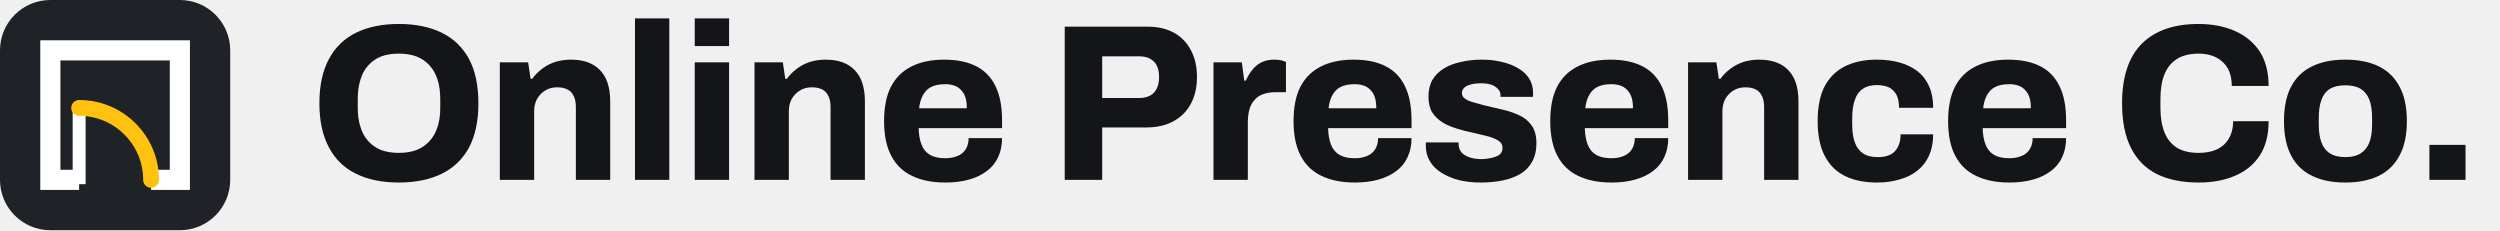
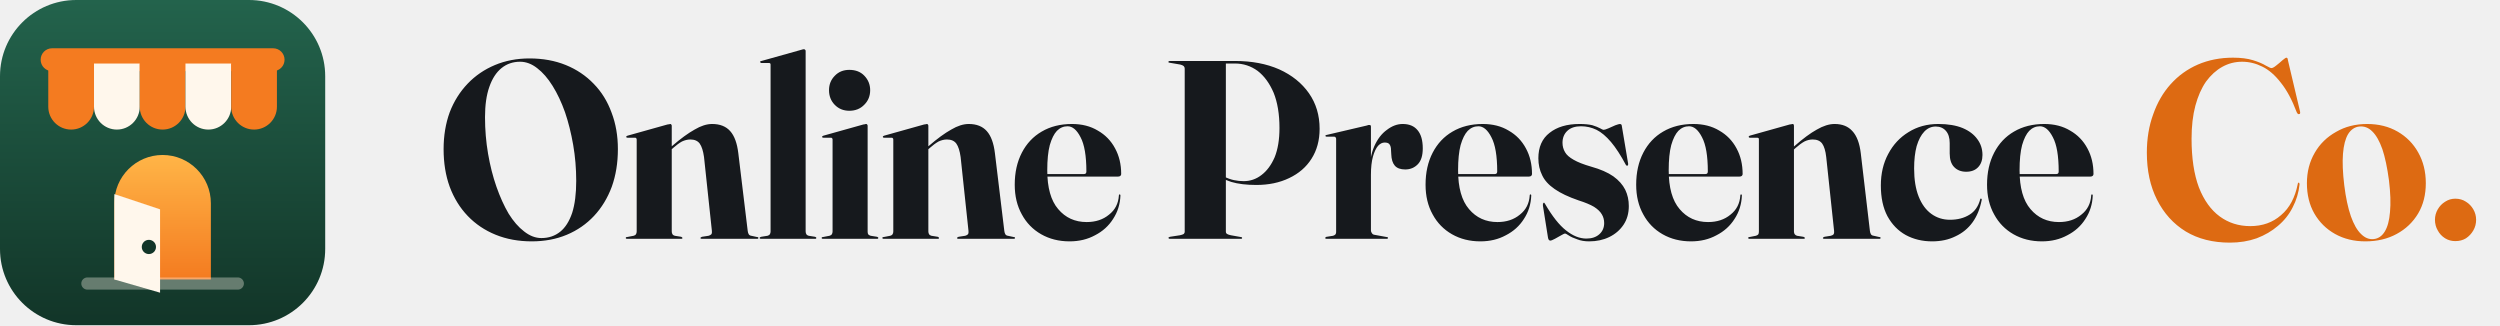
- <svg xmlns="http://www.w3.org/2000/svg" viewBox="0 0 695 64" role="img" aria-label="Online Presence Co.">
-   <g transform="translate(0 0) scale(2)">
-     <rect width="32" height="32" rx="7" fill="#1F2226" />
-     <path d="M11 25H7V7h18v18h-4" fill="none" stroke="#FFFFFF" stroke-width="2.8" stroke-linejoin="miter" />
-     <path d="M11 25.6V15" stroke="#FFFFFF" stroke-width="1.8" />
-     <path d="M11 15a10 10 0 0 1 10 10" fill="none" stroke="#FFC20E" stroke-width="2.2" stroke-linecap="round" />
-   </g>
-   <g transform="translate(86 50) scale(0.62)">
-     <path fill="#141518" d="M40.1 1.2Q29 1.2 21 -2.7Q13 -6.6 8.8 -14.5Q4.5 -22.5 4.5 -34.3Q4.5 -46.3 8.8 -54.2Q13 -62.1 21 -66Q29 -69.9 40.1 -69.9Q51.3 -69.9 59.3 -66Q67.3 -62.1 71.6 -54.2Q75.8 -46.3 75.8 -34.3Q75.8 -22.5 71.6 -14.5Q67.3 -6.6 59.3 -2.7Q51.3 1.2 40.1 1.2ZM40.1 -12.1Q44.7 -12.1 48.1 -13.4Q51.6 -14.8 53.9 -17.4Q56.3 -20 57.5 -23.8Q58.7 -27.5 58.7 -32.3V-36.2Q58.7 -41.1 57.5 -44.9Q56.3 -48.7 53.9 -51.3Q51.6 -53.9 48.1 -55.3Q44.7 -56.6 40.1 -56.6Q35.6 -56.6 32.1 -55.3Q28.7 -53.9 26.4 -51.3Q24 -48.7 22.9 -44.9Q21.7 -41.1 21.7 -36.2V-32.3Q21.7 -27.5 22.9 -23.8Q24 -20 26.4 -17.4Q28.7 -14.8 32.1 -13.4Q35.6 -12.1 40.1 -12.1Z M85.4 0V-52.7H98.1L99.2 -45.3H99.9Q101.9 -48 104.5 -49.9Q107 -51.8 110.3 -52.9Q113.6 -53.9 117.3 -53.9Q122.8 -53.9 126.7 -51.9Q130.7 -49.8 132.8 -45.7Q134.9 -41.5 134.9 -35V0H119.5V-32.7Q119.5 -35 118.9 -36.7Q118.3 -38.3 117.3 -39.4Q116.2 -40.5 114.6 -41Q113.1 -41.5 111.1 -41.5Q108.1 -41.5 105.8 -40.1Q103.5 -38.7 102.1 -36.3Q100.8 -33.9 100.8 -30.8V0Z M146 0V-72.4H161.4V0Z M172.8 -60V-72.4H188.2V-60ZM172.8 0V-52.7H188.2V0Z M199.6 0V-52.7H212.3L213.4 -45.3H214.1Q216.1 -48 218.7 -49.9Q221.2 -51.8 224.5 -52.9Q227.8 -53.9 231.5 -53.9Q237 -53.9 240.9 -51.9Q244.9 -49.8 247 -45.7Q249.1 -41.5 249.1 -35V0H233.7V-32.7Q233.7 -35 233.1 -36.7Q232.5 -38.3 231.5 -39.4Q230.4 -40.5 228.8 -41Q227.3 -41.5 225.3 -41.5Q222.3 -41.5 220 -40.1Q217.7 -38.7 216.3 -36.3Q215 -33.9 215 -30.8V0Z M285.2 1.2Q276.4 1.2 270.2 -1.8Q264.1 -4.7 260.9 -10.8Q257.7 -16.9 257.7 -26.3Q257.7 -35.8 260.8 -41.8Q264 -47.9 270.1 -50.9Q276.1 -53.9 284.7 -53.9Q293.1 -53.9 298.9 -51Q304.7 -48.1 307.6 -42.1Q310.6 -36.1 310.6 -26.7V-23.2H273.2Q273.3 -18.8 274.5 -15.8Q275.7 -12.7 278.3 -11.2Q280.9 -9.7 285.1 -9.7Q287.6 -9.7 289.5 -10.3Q291.5 -10.9 292.8 -12Q294.2 -13.2 294.9 -14.9Q295.6 -16.6 295.6 -18.7H310.6Q310.6 -13.9 308.8 -10.1Q307.1 -6.4 303.7 -3.9Q300.4 -1.4 295.7 -0.1Q291 1.2 285.2 1.2ZM273.4 -32.1H294.8Q294.8 -34.9 294.2 -36.9Q293.5 -39 292.2 -40.3Q290.9 -41.7 289.1 -42.3Q287.3 -42.9 285.1 -42.9Q281.4 -42.9 278.9 -41.7Q276.5 -40.5 275.2 -38.1Q273.8 -35.7 273.4 -32.1Z  M338.7 0V-68.7H375.7Q382.8 -68.7 387.8 -65.9Q392.7 -63.1 395.3 -58.1Q398 -53 398 -46.2Q398 -39.3 395.3 -34.2Q392.6 -29.1 387.5 -26.3Q382.4 -23.5 375.3 -23.5H355.5V0ZM355.5 -36.7H372Q376.4 -36.7 378.7 -39.1Q381 -41.6 381 -46.1Q381 -49.2 380 -51.2Q379 -53.2 377 -54.3Q375 -55.4 372 -55.4H355.5Z M405.4 0V-52.7H418.1L419.2 -44.5H419.9Q421.1 -47.2 422.8 -49.3Q424.5 -51.5 426.9 -52.7Q429.4 -53.9 432.6 -53.9Q434.3 -53.9 435.8 -53.6Q437.2 -53.2 437.9 -52.9V-39.3H433.1Q430 -39.3 427.6 -38.4Q425.3 -37.6 423.8 -35.8Q422.2 -34.1 421.5 -31.5Q420.8 -29 420.8 -25.6V0Z M468.8 1.2Q460 1.2 453.8 -1.8Q447.7 -4.7 444.5 -10.8Q441.3 -16.9 441.3 -26.3Q441.3 -35.8 444.4 -41.8Q447.6 -47.9 453.7 -50.9Q459.7 -53.9 468.3 -53.9Q476.7 -53.9 482.5 -51Q488.3 -48.1 491.2 -42.1Q494.2 -36.1 494.2 -26.7V-23.2H456.8Q456.9 -18.8 458.1 -15.8Q459.3 -12.7 461.9 -11.2Q464.5 -9.7 468.7 -9.7Q471.2 -9.7 473.1 -10.3Q475.1 -10.9 476.4 -12Q477.8 -13.2 478.5 -14.9Q479.2 -16.6 479.2 -18.7H494.2Q494.2 -13.9 492.4 -10.1Q490.7 -6.4 487.3 -3.9Q484 -1.4 479.3 -0.1Q474.6 1.2 468.8 1.2ZM457 -32.1H478.4Q478.4 -34.9 477.8 -36.9Q477.1 -39 475.8 -40.3Q474.5 -41.7 472.7 -42.3Q470.9 -42.9 468.7 -42.9Q465 -42.9 462.5 -41.7Q460.1 -40.5 458.8 -38.1Q457.4 -35.7 457 -32.1Z M525.2 1.2Q519.9 1.2 515.4 0.1Q510.9 -1.1 507.6 -3.2Q504.2 -5.3 502.4 -8.4Q500.6 -11.4 500.6 -15.4Q500.6 -15.8 500.6 -16.2Q500.6 -16.6 500.7 -16.8H515.3Q515.3 -16.6 515.3 -16.4Q515.3 -16.1 515.3 -15.9Q515.4 -13.6 516.8 -12.1Q518.2 -10.7 520.5 -10Q522.8 -9.3 525.5 -9.3Q527.6 -9.3 529.8 -9.8Q532 -10.2 533.5 -11.2Q535 -12.3 535 -14.2Q535 -16.5 533.1 -17.6Q531.2 -18.8 528.2 -19.6Q525.1 -20.3 521.5 -21.2Q518 -21.9 514.5 -23Q511.1 -24 508.2 -25.7Q505.3 -27.5 503.5 -30.2Q501.8 -33 501.8 -37.3Q501.8 -41.7 503.6 -44.9Q505.5 -48 508.8 -50Q512.1 -52 516.5 -52.9Q520.9 -53.9 525.8 -53.9Q530.5 -53.9 534.6 -52.9Q538.7 -52 541.9 -50.1Q545.1 -48.3 546.9 -45.5Q548.7 -42.7 548.7 -39Q548.7 -38.5 548.7 -37.9Q548.6 -37.3 548.6 -37.2H534.1V-37.9Q534.1 -39.7 532.9 -40.8Q531.8 -42 529.9 -42.7Q527.9 -43.3 525.4 -43.3Q523.7 -43.3 522.2 -43.1Q520.6 -42.8 519.4 -42.3Q518.2 -41.8 517.5 -40.9Q516.8 -40.1 516.8 -38.9Q516.8 -37.3 518.2 -36.4Q519.5 -35.4 521.8 -34.8Q524.1 -34.1 526.9 -33.4Q530.6 -32.5 534.6 -31.6Q538.7 -30.7 542.2 -29.1Q545.7 -27.6 547.9 -24.6Q550.2 -21.6 550.2 -16.4Q550.2 -11.5 548.2 -8Q546.3 -4.6 542.9 -2.6Q539.4 -0.6 534.9 0.3Q530.4 1.2 525.2 1.2Z M583.9 1.2Q575.1 1.2 568.9 -1.8Q562.8 -4.7 559.6 -10.8Q556.4 -16.9 556.4 -26.3Q556.4 -35.8 559.5 -41.8Q562.7 -47.9 568.8 -50.9Q574.8 -53.9 583.4 -53.9Q591.8 -53.9 597.6 -51Q603.4 -48.1 606.3 -42.1Q609.3 -36.1 609.3 -26.7V-23.2H571.9Q572 -18.8 573.2 -15.8Q574.4 -12.7 577 -11.2Q579.6 -9.7 583.8 -9.7Q586.3 -9.7 588.2 -10.3Q590.2 -10.9 591.5 -12Q592.9 -13.2 593.6 -14.9Q594.3 -16.6 594.3 -18.7H609.3Q609.3 -13.9 607.5 -10.1Q605.8 -6.4 602.4 -3.9Q599.1 -1.4 594.4 -0.1Q589.7 1.2 583.9 1.2ZM572.1 -32.1H593.5Q593.5 -34.9 592.9 -36.9Q592.2 -39 590.9 -40.3Q589.6 -41.7 587.8 -42.3Q586 -42.9 583.8 -42.9Q580.1 -42.9 577.6 -41.7Q575.2 -40.5 573.9 -38.1Q572.5 -35.7 572.1 -32.1Z M618.2 0V-52.7H630.9L632 -45.3H632.7Q634.7 -48 637.3 -49.9Q639.8 -51.8 643.1 -52.9Q646.4 -53.9 650.1 -53.9Q655.6 -53.9 659.5 -51.9Q663.5 -49.8 665.6 -45.7Q667.7 -41.5 667.7 -35V0H652.3V-32.7Q652.3 -35 651.7 -36.7Q651.1 -38.3 650.1 -39.4Q649 -40.5 647.4 -41Q645.9 -41.5 643.9 -41.5Q640.9 -41.5 638.6 -40.1Q636.3 -38.7 634.9 -36.3Q633.6 -33.9 633.6 -30.8V0Z M702.9 1.2Q694.4 1.2 688.4 -1.8Q682.5 -4.8 679.4 -10.9Q676.3 -17 676.3 -26.3Q676.3 -35.8 679.4 -41.9Q682.6 -47.9 688.5 -50.9Q694.5 -53.9 702.9 -53.9Q708.5 -53.9 713.1 -52.6Q717.7 -51.3 721.1 -48.7Q724.5 -46 726.3 -41.9Q728.1 -37.9 728.1 -32.3H712.8Q712.8 -35.8 711.7 -38Q710.6 -40.2 708.4 -41.4Q706.1 -42.5 702.8 -42.5Q699 -42.5 696.5 -40.8Q694.1 -39.2 693 -35.9Q691.8 -32.6 691.8 -27.8V-24.7Q691.8 -20 693 -16.7Q694.2 -13.5 696.7 -11.8Q699.2 -10.2 703.3 -10.2Q706.6 -10.2 708.9 -11.3Q711.1 -12.4 712.3 -14.8Q713.5 -17.1 713.5 -20.4H728.1Q728.1 -15.1 726.3 -11Q724.5 -6.9 721.1 -4.2Q717.8 -1.5 713.1 -0.2Q708.5 1.2 702.9 1.2Z M762.3 1.2Q753.5 1.2 747.3 -1.8Q741.2 -4.7 738 -10.8Q734.8 -16.9 734.8 -26.3Q734.8 -35.8 737.9 -41.8Q741.1 -47.9 747.2 -50.9Q753.2 -53.9 761.8 -53.9Q770.2 -53.9 776 -51Q781.8 -48.1 784.7 -42.1Q787.7 -36.1 787.7 -26.7V-23.2H750.3Q750.4 -18.8 751.6 -15.8Q752.8 -12.7 755.4 -11.2Q758 -9.7 762.2 -9.7Q764.7 -9.7 766.6 -10.3Q768.6 -10.9 769.9 -12Q771.3 -13.2 772 -14.9Q772.7 -16.6 772.7 -18.7H787.7Q787.7 -13.9 785.9 -10.1Q784.2 -6.4 780.8 -3.9Q777.5 -1.4 772.8 -0.1Q768.1 1.2 762.3 1.2ZM750.5 -32.1H771.9Q771.9 -34.9 771.3 -36.9Q770.6 -39 769.3 -40.3Q768 -41.7 766.2 -42.3Q764.4 -42.9 762.2 -42.9Q758.5 -42.9 756 -41.7Q753.6 -40.5 752.3 -38.1Q750.9 -35.7 750.5 -32.1Z  M847.1 1.2Q836.1 1.2 828.4 -2.6Q820.8 -6.4 816.8 -14.3Q812.8 -22.2 812.8 -34.3Q812.8 -52.2 821.7 -61.1Q830.6 -69.9 847.1 -69.9Q856.2 -69.9 863.3 -66.8Q870.4 -63.7 874.5 -57.6Q878.5 -51.4 878.5 -42.1H862Q862 -46.7 860.2 -50Q858.3 -53.2 855 -54.9Q851.7 -56.6 847.2 -56.6Q841.2 -56.6 837.4 -54.2Q833.6 -51.8 831.8 -47.3Q830 -42.8 830 -36.3V-32.4Q830 -25.9 831.8 -21.3Q833.6 -16.8 837.4 -14.4Q841.2 -12.1 847.1 -12.1Q852 -12.1 855.4 -13.7Q858.9 -15.4 860.7 -18.6Q862.6 -21.8 862.6 -26.3H878.5Q878.5 -17.1 874.6 -11Q870.6 -4.9 863.6 -1.9Q856.5 1.2 847.1 1.2Z M912.9 1.2Q904.1 1.2 898 -1.8Q891.8 -4.8 888.6 -10.9Q885.4 -17 885.4 -26.3Q885.4 -35.8 888.6 -41.8Q891.8 -47.9 898 -50.9Q904.1 -53.9 912.9 -53.9Q921.7 -53.9 927.9 -50.9Q934 -47.9 937.2 -41.8Q940.5 -35.8 940.5 -26.3Q940.5 -17 937.2 -10.9Q934 -4.8 927.9 -1.8Q921.7 1.2 912.9 1.2ZM912.9 -10.2Q917.2 -10.2 919.8 -11.9Q922.4 -13.5 923.7 -16.8Q924.9 -20 924.9 -24.7V-27.9Q924.9 -32.6 923.7 -35.9Q922.4 -39.2 919.8 -40.8Q917.2 -42.4 912.9 -42.4Q908.6 -42.4 906 -40.8Q903.4 -39.2 902.2 -35.9Q901 -32.6 901 -27.9V-24.7Q901 -20 902.2 -16.8Q903.4 -13.5 906 -11.9Q908.6 -10.2 912.9 -10.2Z M950.6 0V-15.7H966.8V0Z" />
+ <svg xmlns="http://www.w3.org/2000/svg" viewBox="0 0 492 64" role="img" aria-label="Online Presence Co.">
+   <defs>
+     <linearGradient id="wg" x1="0" y1="0" x2="0" y2="1">
+       <stop offset="0" stop-color="#23634C" />
+       <stop offset="1" stop-color="#123528" />
+     </linearGradient>
+     <linearGradient id="wl" x1="0" y1="0" x2="0" y2="1">
+       <stop offset="0" stop-color="#FFB547" />
+       <stop offset="1" stop-color="#F47B20" />
+     </linearGradient>
+   </defs>
+   <rect width="64" height="64" rx="15" fill="url(#wg)" />
+   <rect x="8" y="9.5" width="48" height="4.5" rx="2.25" fill="#F47B20" />
+   <path d="M9.50 12.5H18.50V21A4.50 4.50 0 0 1 9.50 21Z" fill="#F47B20" />
+   <path d="M18.50 12.5H27.50V21A4.50 4.50 0 0 1 18.50 21Z" fill="#FFF7EC" />
+   <path d="M27.50 12.5H36.50V21A4.50 4.50 0 0 1 27.50 21Z" fill="#F47B20" />
+   <path d="M36.50 12.5H45.50V21A4.50 4.50 0 0 1 36.50 21Z" fill="#FFF7EC" />
+   <path d="M45.50 12.5H54.50V21A4.50 4.50 0 0 1 45.50 21Z" fill="#F47B20" />
+   <path d="M22.5 55V40a9.5 9.5 0 0 1 19 0V55z" fill="url(#wl)" />
+   <path d="M22.5 55V38.2L31.5 41.2V57.6z" fill="#FFF7EC" />
+   <circle cx="29.3" cy="48.6" r="1.4" fill="#123528" />
+   <rect x="16" y="54.6" width="32" height="2.4" rx="1.2" fill="#FFF7EC" opacity=".35" />
+   <g transform="translate(86 47) scale(0.5)">
+     <path fill="#16191D" d="M36.4 -71.0Q44.3 -71.0 50.7 -68.4Q57.1 -65.8 61.7 -61.0Q66.3 -56.3 68.7 -49.7Q71.2 -43.2 71.2 -35.3Q71.2 -27.2 68.8 -20.5Q66.3 -13.8 61.8 -9.0Q57.3 -4.2 51.1 -1.6Q44.9 1.0 37.3 1.0Q29.5 1.0 23.1 -1.6Q16.7 -4.2 12.1 -9.0Q7.5 -13.8 5.0 -20.5Q2.6 -27.1 2.6 -35.3Q2.6 -43.2 5.0 -49.8Q7.5 -56.3 12.1 -61.1Q16.6 -65.8 22.8 -68.4Q29.0 -71.0 36.4 -71.0ZM54.8 -22.8Q54.8 -30.1 53.6 -37.0Q52.4 -43.9 50.4 -49.8Q48.3 -55.7 45.5 -60.2Q42.7 -64.7 39.4 -67.2Q36.2 -69.7 32.7 -69.7Q28.5 -69.7 25.4 -67.2Q22.3 -64.7 20.6 -59.8Q18.9 -55.0 18.9 -47.9Q18.9 -40.5 20.1 -33.5Q21.3 -26.5 23.4 -20.5Q25.5 -14.5 28.2 -9.9Q31.0 -5.4 34.3 -2.9Q37.6 -0.3 41.1 -0.3Q45.4 -0.3 48.5 -2.8Q51.5 -5.2 53.2 -10.2Q54.8 -15.2 54.8 -22.8Z M92.4 -44.5V-2.9Q92.4 -2.2 92.7 -1.8Q92.9 -1.4 93.6 -1.2L96.1 -0.8Q96.6 -0.6 96.6 -0.3Q96.6 0.0 96.2 0.0H74.7Q74.6 0.0 74.4 -0.1Q74.3 -0.2 74.3 -0.3Q74.3 -0.5 74.4 -0.6Q74.5 -0.7 74.8 -0.7L77.4 -1.2Q78.1 -1.4 78.3 -1.8Q78.6 -2.2 78.6 -2.9V-39.1Q78.6 -39.4 78.4 -39.6Q78.3 -39.8 77.9 -39.8H75.0Q74.7 -39.8 74.6 -39.9Q74.5 -40.0 74.5 -40.2Q74.5 -40.4 74.6 -40.4Q74.8 -40.5 75.0 -40.6L90.7 -45.0Q91.2 -45.1 91.4 -45.1Q91.6 -45.2 91.8 -45.2Q92.1 -45.2 92.2 -45.0Q92.4 -44.8 92.4 -44.5ZM91.2 -34.2 90.7 -34.8 92.5 -36.5Q97.6 -40.9 101.4 -43.0Q105.1 -45.2 108.3 -45.2Q112.9 -45.2 115.4 -42.4Q117.9 -39.6 118.6 -33.7L122.3 -3.1Q122.4 -2.3 122.7 -1.8Q123.0 -1.3 123.7 -1.2L126.0 -0.7Q126.3 -0.7 126.4 -0.6Q126.5 -0.5 126.5 -0.3Q126.5 -0.2 126.4 -0.1Q126.3 0.0 126.0 0.0H104.2Q103.7 0.0 103.7 -0.3Q103.7 -0.6 104.3 -0.8L106.9 -1.2Q107.6 -1.4 108.0 -1.8Q108.3 -2.3 108.2 -3.1L105.1 -32.2Q104.6 -35.8 103.4 -37.5Q102.2 -39.1 99.7 -39.1Q98.1 -39.1 96.4 -38.3Q94.8 -37.4 93.0 -35.8Z M145.1 -74.0V-2.9Q145.1 -2.2 145.4 -1.8Q145.6 -1.4 146.3 -1.2L148.8 -0.8Q149.1 -0.7 149.2 -0.6Q149.3 -0.5 149.3 -0.3Q149.3 -0.2 149.2 -0.1Q149.1 0.0 148.9 0.0H127.4Q127.3 0.0 127.1 -0.1Q127.0 -0.2 127.0 -0.3Q127.0 -0.5 127.1 -0.6Q127.3 -0.7 127.6 -0.8L130.1 -1.2Q130.8 -1.4 131.0 -1.8Q131.3 -2.2 131.3 -2.9V-68.6Q131.3 -68.9 131.1 -69.1Q131.0 -69.2 130.6 -69.2H127.7Q127.4 -69.2 127.3 -69.4Q127.2 -69.5 127.2 -69.6Q127.2 -69.8 127.3 -69.9Q127.5 -70.0 127.7 -70.0L143.4 -74.4Q143.9 -74.5 144.1 -74.6Q144.3 -74.6 144.5 -74.6Q144.8 -74.6 144.9 -74.4Q145.1 -74.2 145.1 -74.0Z M169.5 -44.5V-2.9Q169.5 -2.2 169.7 -1.8Q170.0 -1.4 170.7 -1.2L173.2 -0.8Q173.5 -0.7 173.6 -0.6Q173.7 -0.5 173.7 -0.3Q173.7 -0.2 173.6 -0.1Q173.5 0.0 173.3 0.0H151.8Q151.7 0.0 151.5 -0.1Q151.4 -0.2 151.4 -0.3Q151.4 -0.5 151.5 -0.6Q151.6 -0.7 151.9 -0.7L154.5 -1.2Q155.2 -1.4 155.4 -1.8Q155.7 -2.2 155.7 -2.9V-39.1Q155.7 -39.4 155.5 -39.6Q155.4 -39.8 155.0 -39.8H152.1Q151.8 -39.8 151.7 -39.9Q151.6 -40.0 151.6 -40.2Q151.6 -40.4 151.7 -40.4Q151.9 -40.5 152.1 -40.6L167.8 -45.0Q168.3 -45.1 168.5 -45.1Q168.6 -45.2 168.9 -45.2Q169.2 -45.2 169.3 -45.0Q169.5 -44.8 169.5 -44.5ZM162.3 -50.4Q158.8 -50.4 156.5 -52.8Q154.3 -55.1 154.3 -58.5Q154.3 -61.9 156.6 -64.2Q158.8 -66.5 162.3 -66.5Q166.0 -66.5 168.2 -64.2Q170.5 -61.8 170.5 -58.5Q170.5 -55.1 168.2 -52.8Q165.9 -50.4 162.3 -50.4Z M193.4 -44.5V-2.9Q193.4 -2.2 193.7 -1.8Q193.9 -1.4 194.6 -1.2L197.1 -0.8Q197.6 -0.6 197.6 -0.3Q197.6 0.0 197.2 0.0H175.7Q175.6 0.0 175.4 -0.1Q175.3 -0.2 175.3 -0.3Q175.3 -0.5 175.4 -0.6Q175.5 -0.7 175.8 -0.7L178.4 -1.2Q179.1 -1.4 179.3 -1.8Q179.6 -2.2 179.6 -2.9V-39.1Q179.6 -39.4 179.4 -39.6Q179.3 -39.8 178.9 -39.8H176.0Q175.7 -39.8 175.6 -39.9Q175.5 -40.0 175.5 -40.2Q175.5 -40.4 175.6 -40.4Q175.8 -40.5 176.0 -40.6L191.7 -45.0Q192.2 -45.1 192.4 -45.1Q192.6 -45.2 192.8 -45.2Q193.1 -45.2 193.2 -45.0Q193.4 -44.8 193.4 -44.5ZM192.2 -34.2 191.7 -34.8 193.5 -36.5Q198.6 -40.9 202.4 -43.0Q206.1 -45.2 209.3 -45.2Q213.9 -45.2 216.4 -42.4Q218.9 -39.6 219.6 -33.7L223.3 -3.1Q223.4 -2.3 223.7 -1.8Q224.0 -1.3 224.7 -1.2L227.0 -0.7Q227.3 -0.7 227.4 -0.6Q227.5 -0.5 227.5 -0.3Q227.5 -0.2 227.4 -0.1Q227.3 0.0 227.0 0.0H205.2Q204.7 0.0 204.7 -0.3Q204.7 -0.6 205.3 -0.8L207.9 -1.2Q208.6 -1.4 209.0 -1.8Q209.3 -2.3 209.2 -3.1L206.1 -32.2Q205.6 -35.8 204.4 -37.5Q203.2 -39.1 200.7 -39.1Q199.1 -39.1 197.4 -38.3Q195.8 -37.4 194.0 -35.8Z M269.3 -25.5Q269.3 -25.1 269.0 -24.8Q268.7 -24.5 268.1 -24.5H237.0V-25.5H254.7Q255.6 -25.5 255.6 -26.5Q255.6 -35.7 253.3 -40.0Q251.1 -44.3 248.2 -44.3Q245.8 -44.3 244.0 -42.5Q242.3 -40.7 241.2 -36.9Q240.2 -33.1 240.2 -27.0Q240.2 -16.7 244.5 -11.7Q248.8 -6.6 255.7 -6.6Q261.0 -6.6 264.5 -9.5Q268.1 -12.3 268.4 -17.1Q268.4 -17.3 268.5 -17.4Q268.6 -17.5 268.7 -17.5Q268.8 -17.5 268.9 -17.4Q269.0 -17.3 269.0 -17.0Q268.8 -11.9 266.1 -7.8Q263.5 -3.7 259.0 -1.4Q254.6 1.0 249.0 1.0Q242.7 1.0 237.8 -1.8Q232.9 -4.6 230.2 -9.6Q227.4 -14.6 227.4 -21.3Q227.4 -28.5 230.2 -33.9Q233.0 -39.3 238.0 -42.2Q243.1 -45.2 249.9 -45.2Q255.8 -45.2 260.1 -42.6Q264.5 -40.1 266.9 -35.6Q269.3 -31.2 269.3 -25.5Z  M347.4 -43.3Q347.4 -36.5 344.2 -31.5Q341.1 -26.6 335.4 -23.9Q329.8 -21.2 322.5 -21.2Q316.6 -21.2 312.6 -22.4Q308.6 -23.7 305.3 -26.2L305.5 -27.0Q307.8 -25.4 309.8 -24.5Q311.8 -23.5 313.7 -23.1Q315.6 -22.7 317.5 -22.7Q321.4 -22.7 324.5 -25.1Q327.7 -27.5 329.7 -32.1Q331.6 -36.8 331.6 -43.6Q331.6 -51.8 329.3 -57.5Q326.9 -63.1 323.0 -66.1Q319.0 -69.0 314.1 -69.0H310.5V-2.8Q310.5 -2.2 311.0 -1.9Q311.5 -1.6 312.5 -1.4L316.4 -0.7Q316.6 -0.7 316.8 -0.6Q316.9 -0.5 316.9 -0.3Q316.9 -0.2 316.8 -0.1Q316.7 0.0 316.4 0.0H288.5Q288.2 0.0 288.1 -0.1Q287.9 -0.2 287.9 -0.4Q287.9 -0.6 288.5 -0.8L292.4 -1.4Q293.4 -1.6 293.9 -1.9Q294.3 -2.3 294.3 -2.7V-67.0Q294.3 -67.6 293.9 -68.0Q293.4 -68.4 292.5 -68.6L288.4 -69.3Q287.9 -69.3 287.9 -69.6Q287.9 -69.8 288.0 -69.9Q288.2 -70.0 288.4 -70.0H314.1Q324.0 -70.0 331.5 -66.7Q339.0 -63.3 343.2 -57.3Q347.4 -51.3 347.4 -43.3Z M367.0 -25.6Q367.0 -32.0 368.9 -36.4Q370.8 -40.7 373.9 -42.9Q376.9 -45.2 380.1 -45.2Q384.0 -45.2 386.0 -42.7Q388.0 -40.3 388.0 -35.6Q388.0 -31.4 386.1 -29.4Q384.1 -27.3 381.1 -27.3Q378.3 -27.3 377.0 -28.8Q375.7 -30.3 375.6 -33.3L375.5 -35.0Q375.5 -36.4 374.9 -37.2Q374.4 -37.9 373.0 -37.9Q371.6 -37.9 370.4 -36.6Q369.2 -35.2 368.4 -32.4Q367.6 -29.5 367.6 -25.2ZM367.6 -44.1V-27.9V-3.3Q367.6 -2.7 368.0 -2.2Q368.3 -1.7 368.9 -1.6L373.8 -0.7Q374.1 -0.7 374.2 -0.6Q374.3 -0.5 374.3 -0.3Q374.3 -0.2 374.2 -0.1Q374.1 0.0 373.8 0.0H350.1Q349.9 0.0 349.7 -0.1Q349.6 -0.2 349.6 -0.4Q349.6 -0.5 349.8 -0.6Q349.9 -0.8 350.2 -0.8L352.7 -1.2Q353.3 -1.4 353.6 -1.7Q353.9 -2.1 353.9 -2.6V-39.3Q353.9 -39.7 353.7 -39.9Q353.6 -40.2 353.2 -40.2H350.1Q350.0 -40.2 349.8 -40.3Q349.7 -40.4 349.7 -40.5Q349.7 -40.7 349.8 -40.8Q350.0 -40.9 350.2 -40.9L366.0 -44.6Q366.4 -44.7 366.6 -44.8Q366.8 -44.8 367.1 -44.8Q367.4 -44.8 367.5 -44.6Q367.6 -44.4 367.6 -44.1Z M431.0 -25.5Q431.0 -25.1 430.7 -24.8Q430.4 -24.5 429.8 -24.5H398.7V-25.5H416.4Q417.3 -25.5 417.3 -26.5Q417.3 -35.7 415.0 -40.0Q412.8 -44.3 409.9 -44.3Q407.5 -44.3 405.7 -42.5Q404.0 -40.7 402.9 -36.9Q401.9 -33.1 401.9 -27.0Q401.9 -16.7 406.2 -11.7Q410.5 -6.6 417.4 -6.6Q422.7 -6.6 426.2 -9.5Q429.8 -12.3 430.1 -17.1Q430.1 -17.3 430.2 -17.4Q430.3 -17.5 430.4 -17.5Q430.5 -17.5 430.6 -17.4Q430.7 -17.3 430.7 -17.0Q430.5 -11.9 427.8 -7.8Q425.2 -3.7 420.7 -1.4Q416.3 1.0 410.7 1.0Q404.4 1.0 399.5 -1.8Q394.6 -4.6 391.9 -9.6Q389.1 -14.6 389.1 -21.3Q389.1 -28.5 391.9 -33.9Q394.7 -39.3 399.7 -42.2Q404.8 -45.2 411.6 -45.2Q417.5 -45.2 421.8 -42.6Q426.2 -40.1 428.6 -35.6Q431.0 -31.2 431.0 -25.5Z M452.4 -0.1Q455.6 -0.1 457.5 -1.8Q459.4 -3.5 459.4 -6.2Q459.4 -8.1 458.5 -9.6Q457.6 -11.2 455.4 -12.6Q453.2 -13.9 449.4 -15.1Q443.3 -17.2 439.9 -19.6Q436.4 -22.0 435.0 -25.0Q433.5 -28.0 433.5 -31.7Q433.5 -38.3 437.9 -41.7Q442.3 -45.2 449.7 -45.2Q452.8 -45.2 454.8 -44.7Q456.7 -44.1 457.8 -43.5Q458.8 -42.9 459.2 -42.9Q459.7 -42.9 461.1 -43.5Q462.5 -44.1 463.8 -44.7Q465.2 -45.2 465.6 -45.2Q465.8 -45.2 466.0 -45.1Q466.2 -45.0 466.3 -44.7L468.8 -29.8Q468.9 -29.4 468.8 -29.1Q468.7 -28.9 468.6 -28.8Q468.4 -28.7 468.3 -28.8Q468.2 -28.8 468.0 -29.0Q464.9 -34.8 462.1 -38.1Q459.2 -41.5 456.4 -42.9Q453.5 -44.3 450.3 -44.3Q446.8 -44.3 444.9 -42.5Q443.0 -40.7 443.0 -37.8Q443.0 -35.8 444.0 -34.1Q444.9 -32.5 447.4 -31.1Q449.8 -29.7 454.3 -28.4Q459.7 -26.9 463.0 -24.6Q466.2 -22.3 467.7 -19.3Q469.1 -16.4 469.1 -12.9Q469.1 -8.6 467.0 -5.5Q464.9 -2.4 461.4 -0.7Q457.9 1.0 453.5 1.0Q450.8 1.0 448.8 0.2Q446.7 -0.5 445.5 -1.3Q444.3 -2.1 444.0 -2.1Q443.7 -2.1 442.5 -1.4Q441.3 -0.7 440.0 0.0Q438.7 0.7 438.2 0.7Q438.0 0.7 437.7 0.5Q437.4 0.2 437.3 -0.4L435.3 -13.0Q435.3 -13.5 435.3 -13.8Q435.4 -14.0 435.6 -14.2Q435.7 -14.3 435.8 -14.2Q435.9 -14.1 436.1 -13.8Q440.4 -6.4 444.4 -3.3Q448.4 -0.1 452.4 -0.1Z M513.9 -25.5Q513.9 -25.1 513.6 -24.8Q513.3 -24.5 512.7 -24.5H481.6V-25.5H499.3Q500.2 -25.5 500.2 -26.5Q500.2 -35.7 497.9 -40.0Q495.7 -44.3 492.8 -44.3Q490.4 -44.3 488.6 -42.5Q486.9 -40.7 485.8 -36.9Q484.8 -33.1 484.8 -27.0Q484.8 -16.7 489.1 -11.7Q493.4 -6.6 500.3 -6.6Q505.6 -6.6 509.1 -9.5Q512.7 -12.3 513.0 -17.1Q513.0 -17.3 513.1 -17.4Q513.2 -17.5 513.3 -17.5Q513.4 -17.5 513.5 -17.4Q513.6 -17.3 513.6 -17.0Q513.4 -11.9 510.7 -7.8Q508.1 -3.7 503.6 -1.4Q499.2 1.0 493.6 1.0Q487.3 1.0 482.4 -1.8Q477.5 -4.6 474.8 -9.6Q472.0 -14.6 472.0 -21.3Q472.0 -28.5 474.8 -33.9Q477.6 -39.3 482.6 -42.2Q487.7 -45.2 494.5 -45.2Q500.4 -45.2 504.7 -42.6Q509.1 -40.1 511.5 -35.6Q513.9 -31.2 513.9 -25.5Z M534.1 -44.5V-2.9Q534.1 -2.2 534.4 -1.8Q534.7 -1.4 535.3 -1.2L537.8 -0.8Q538.4 -0.6 538.4 -0.3Q538.4 0.0 537.9 0.0H516.5Q516.3 0.0 516.2 -0.1Q516.1 -0.2 516.1 -0.3Q516.1 -0.5 516.2 -0.6Q516.3 -0.7 516.6 -0.7L519.1 -1.2Q519.8 -1.4 520.1 -1.8Q520.3 -2.2 520.3 -2.9V-39.1Q520.3 -39.4 520.2 -39.6Q520.0 -39.8 519.6 -39.8H516.8Q516.5 -39.8 516.4 -39.9Q516.3 -40.0 516.3 -40.2Q516.3 -40.4 516.4 -40.4Q516.5 -40.5 516.7 -40.6L532.4 -45.0Q532.9 -45.1 533.1 -45.1Q533.3 -45.2 533.5 -45.2Q533.8 -45.2 534.0 -45.0Q534.1 -44.8 534.1 -44.5ZM533.0 -34.2 532.4 -34.8 534.3 -36.5Q539.3 -40.9 543.1 -43.0Q546.9 -45.2 550.1 -45.2Q554.6 -45.2 557.1 -42.4Q559.7 -39.6 560.4 -33.7L564.0 -3.1Q564.1 -2.3 564.4 -1.8Q564.7 -1.3 565.5 -1.2L567.7 -0.7Q568.0 -0.7 568.1 -0.6Q568.2 -0.5 568.2 -0.3Q568.2 -0.2 568.1 -0.1Q568.0 0.0 567.8 0.0H546.0Q545.5 0.0 545.5 -0.3Q545.5 -0.6 546.1 -0.8L548.6 -1.2Q549.4 -1.4 549.7 -1.8Q550.0 -2.3 549.9 -3.1L546.8 -32.2Q546.4 -35.8 545.2 -37.5Q544.0 -39.1 541.5 -39.1Q539.8 -39.1 538.2 -38.3Q536.6 -37.4 534.8 -35.8Z M608.3 -33.0Q608.3 -30.0 606.6 -28.2Q604.9 -26.4 601.9 -26.4Q598.9 -26.4 597.1 -28.3Q595.4 -30.1 595.4 -33.6V-37.7Q595.4 -40.8 593.9 -42.5Q592.4 -44.2 589.9 -44.2Q587.3 -44.2 585.4 -42.2Q583.5 -40.2 582.4 -36.5Q581.4 -32.8 581.4 -27.7Q581.4 -21.1 583.2 -16.6Q585.0 -12.1 588.2 -9.8Q591.4 -7.5 595.5 -7.5Q600.0 -7.5 603.2 -9.5Q606.3 -11.4 607.4 -15.5Q607.4 -15.7 607.5 -15.8Q607.6 -15.8 607.8 -15.8Q607.9 -15.8 608.0 -15.6Q608.0 -15.5 608.0 -15.3Q607.0 -10.1 604.4 -6.5Q601.8 -2.9 597.7 -1.0Q593.7 1.0 588.5 1.0Q582.7 1.0 578.1 -1.5Q573.6 -4.0 570.9 -8.9Q568.3 -13.8 568.3 -21.0Q568.3 -28.0 571.2 -33.4Q574.1 -38.9 579.2 -42.0Q584.3 -45.2 590.9 -45.2Q596.6 -45.2 600.5 -43.6Q604.3 -42.0 606.3 -39.2Q608.3 -36.5 608.3 -33.0Z M652.0 -25.5Q652.0 -25.1 651.7 -24.8Q651.4 -24.5 650.8 -24.5H619.7V-25.5H637.4Q638.3 -25.5 638.3 -26.5Q638.3 -35.7 636.0 -40.0Q633.8 -44.3 630.9 -44.3Q628.5 -44.3 626.7 -42.5Q625.0 -40.7 623.9 -36.9Q622.9 -33.1 622.9 -27.0Q622.9 -16.7 627.2 -11.7Q631.5 -6.6 638.4 -6.6Q643.7 -6.6 647.2 -9.5Q650.8 -12.3 651.1 -17.1Q651.1 -17.3 651.2 -17.4Q651.3 -17.5 651.4 -17.5Q651.5 -17.5 651.6 -17.4Q651.7 -17.3 651.7 -17.0Q651.5 -11.9 648.8 -7.8Q646.2 -3.7 641.7 -1.4Q637.3 1.0 631.7 1.0Q625.4 1.0 620.5 -1.8Q615.6 -4.6 612.9 -9.6Q610.1 -14.6 610.1 -21.3Q610.1 -28.5 612.9 -33.9Q615.7 -39.3 620.7 -42.2Q625.8 -45.2 632.6 -45.2Q638.5 -45.2 642.8 -42.6Q647.2 -40.1 649.6 -35.6Q652.0 -31.2 652.0 -25.5Z" />
+     <path fill="#DD6A12" transform="translate(670.6 0)" d="M62.5 -21.4Q62.0 -16.6 59.8 -12.4Q57.7 -8.2 54.0 -5.1Q50.4 -2.0 45.6 -0.2Q40.8 1.5 35.1 1.5Q25.0 1.5 17.7 -2.9Q10.4 -7.4 6.4 -15.4Q2.4 -23.3 2.4 -33.9Q2.4 -42.2 4.9 -49.0Q7.3 -55.9 11.8 -60.9Q16.3 -65.9 22.5 -68.6Q28.8 -71.3 36.3 -71.3Q41.0 -71.3 44.2 -70.3Q47.4 -69.3 49.2 -68.2Q51.0 -67.2 51.4 -67.2Q52.1 -67.2 53.3 -68.2Q54.6 -69.2 55.8 -70.3Q57.0 -71.3 57.3 -71.3Q57.5 -71.3 57.7 -71.1Q57.9 -70.9 57.9 -70.4L62.7 -50.1Q62.8 -49.6 62.7 -49.4Q62.7 -49.1 62.3 -49.1Q62.0 -49.0 61.8 -49.2Q61.6 -49.4 61.4 -49.8Q58.6 -57.2 55.1 -61.5Q51.7 -65.9 47.8 -67.8Q44.0 -69.7 39.9 -69.7Q35.7 -69.7 32.1 -67.7Q28.5 -65.7 25.7 -61.9Q23.0 -58.0 21.5 -52.4Q20.0 -46.8 20.0 -39.4Q20.0 -27.9 22.9 -20.2Q25.9 -12.6 31.1 -8.8Q36.3 -5.0 43.1 -5.0Q50.3 -5.0 55.2 -9.3Q60.2 -13.5 61.8 -21.6Q61.8 -21.8 61.9 -22.0Q62.0 -22.1 62.2 -22.1Q62.4 -22.1 62.4 -21.9Q62.5 -21.7 62.5 -21.4Z M89.1 -45.2Q95.9 -45.2 101.1 -42.2Q106.3 -39.2 109.2 -34.0Q112.2 -28.7 112.2 -21.9Q112.2 -15.1 109.2 -10.0Q106.1 -4.8 100.7 -1.9Q95.4 1.0 88.4 1.0Q81.7 1.0 76.5 -1.9Q71.3 -4.8 68.3 -10.0Q65.4 -15.1 65.4 -21.9Q65.4 -28.6 68.5 -33.9Q71.5 -39.1 76.9 -42.1Q82.2 -45.2 89.1 -45.2ZM91.7 0.1Q94.4 -0.2 96.0 -2.8Q97.7 -5.5 98.1 -10.5Q98.6 -15.6 97.7 -23.0Q96.7 -30.5 95.1 -35.3Q93.4 -40.1 91.1 -42.3Q88.9 -44.5 86.0 -44.2Q83.3 -43.9 81.6 -41.2Q80.0 -38.5 79.6 -33.5Q79.2 -28.5 80.1 -21.1Q81.0 -13.8 82.7 -8.9Q84.4 -4.1 86.7 -1.9Q89.0 0.4 91.7 0.1Z M123.8 0.9Q121.6 0.9 119.8 -0.2Q117.9 -1.4 116.9 -3.3Q115.8 -5.2 115.8 -7.5Q115.8 -9.7 116.9 -11.6Q118.0 -13.5 119.8 -14.6Q121.6 -15.8 123.8 -15.8Q126.2 -15.8 128.0 -14.6Q129.8 -13.5 130.9 -11.6Q132.0 -9.7 132.0 -7.5Q132.0 -5.2 130.9 -3.3Q129.8 -1.4 128.0 -0.2Q126.2 0.9 123.8 0.9Z" />
  </g>
</svg>
